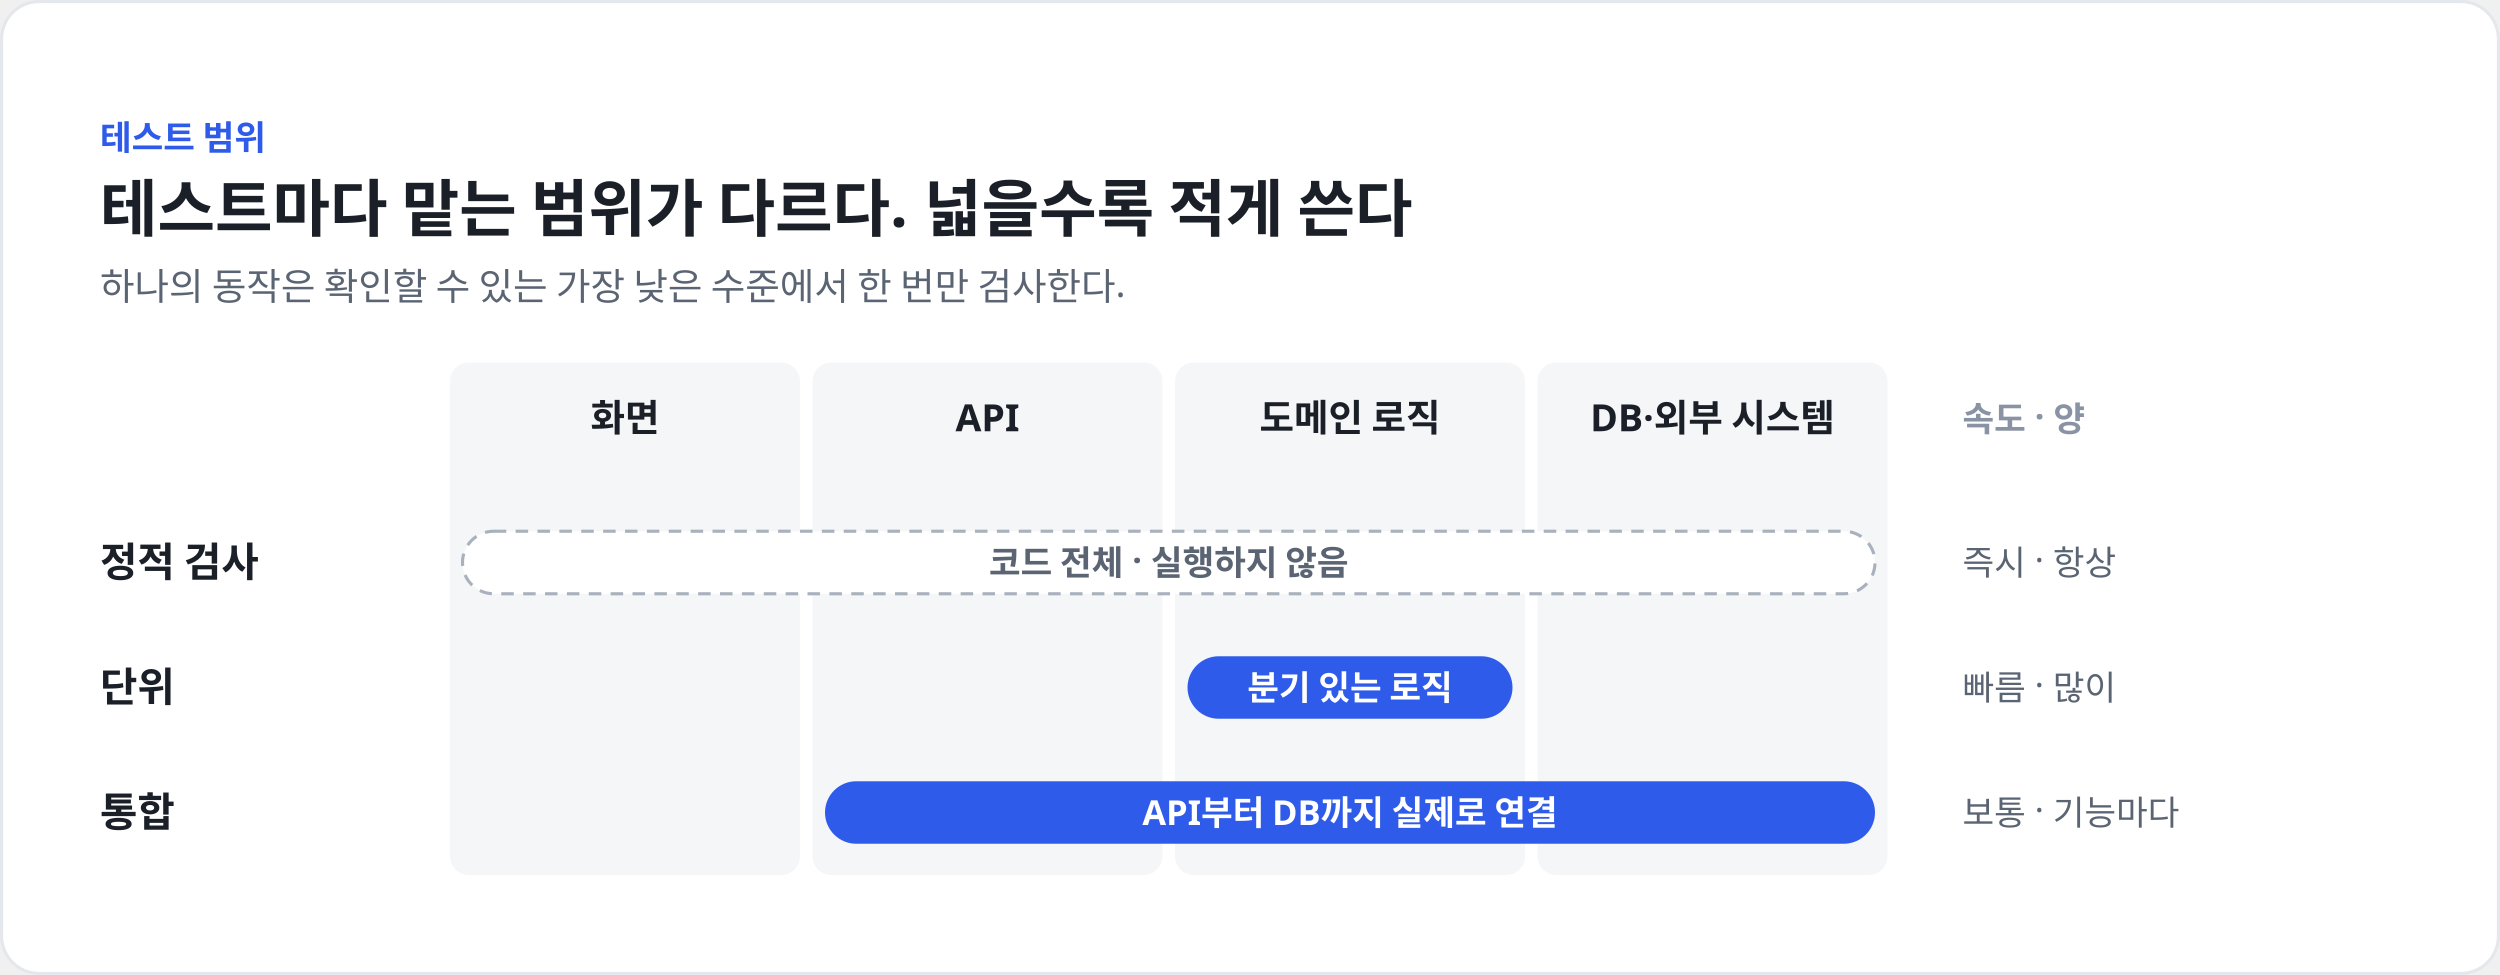
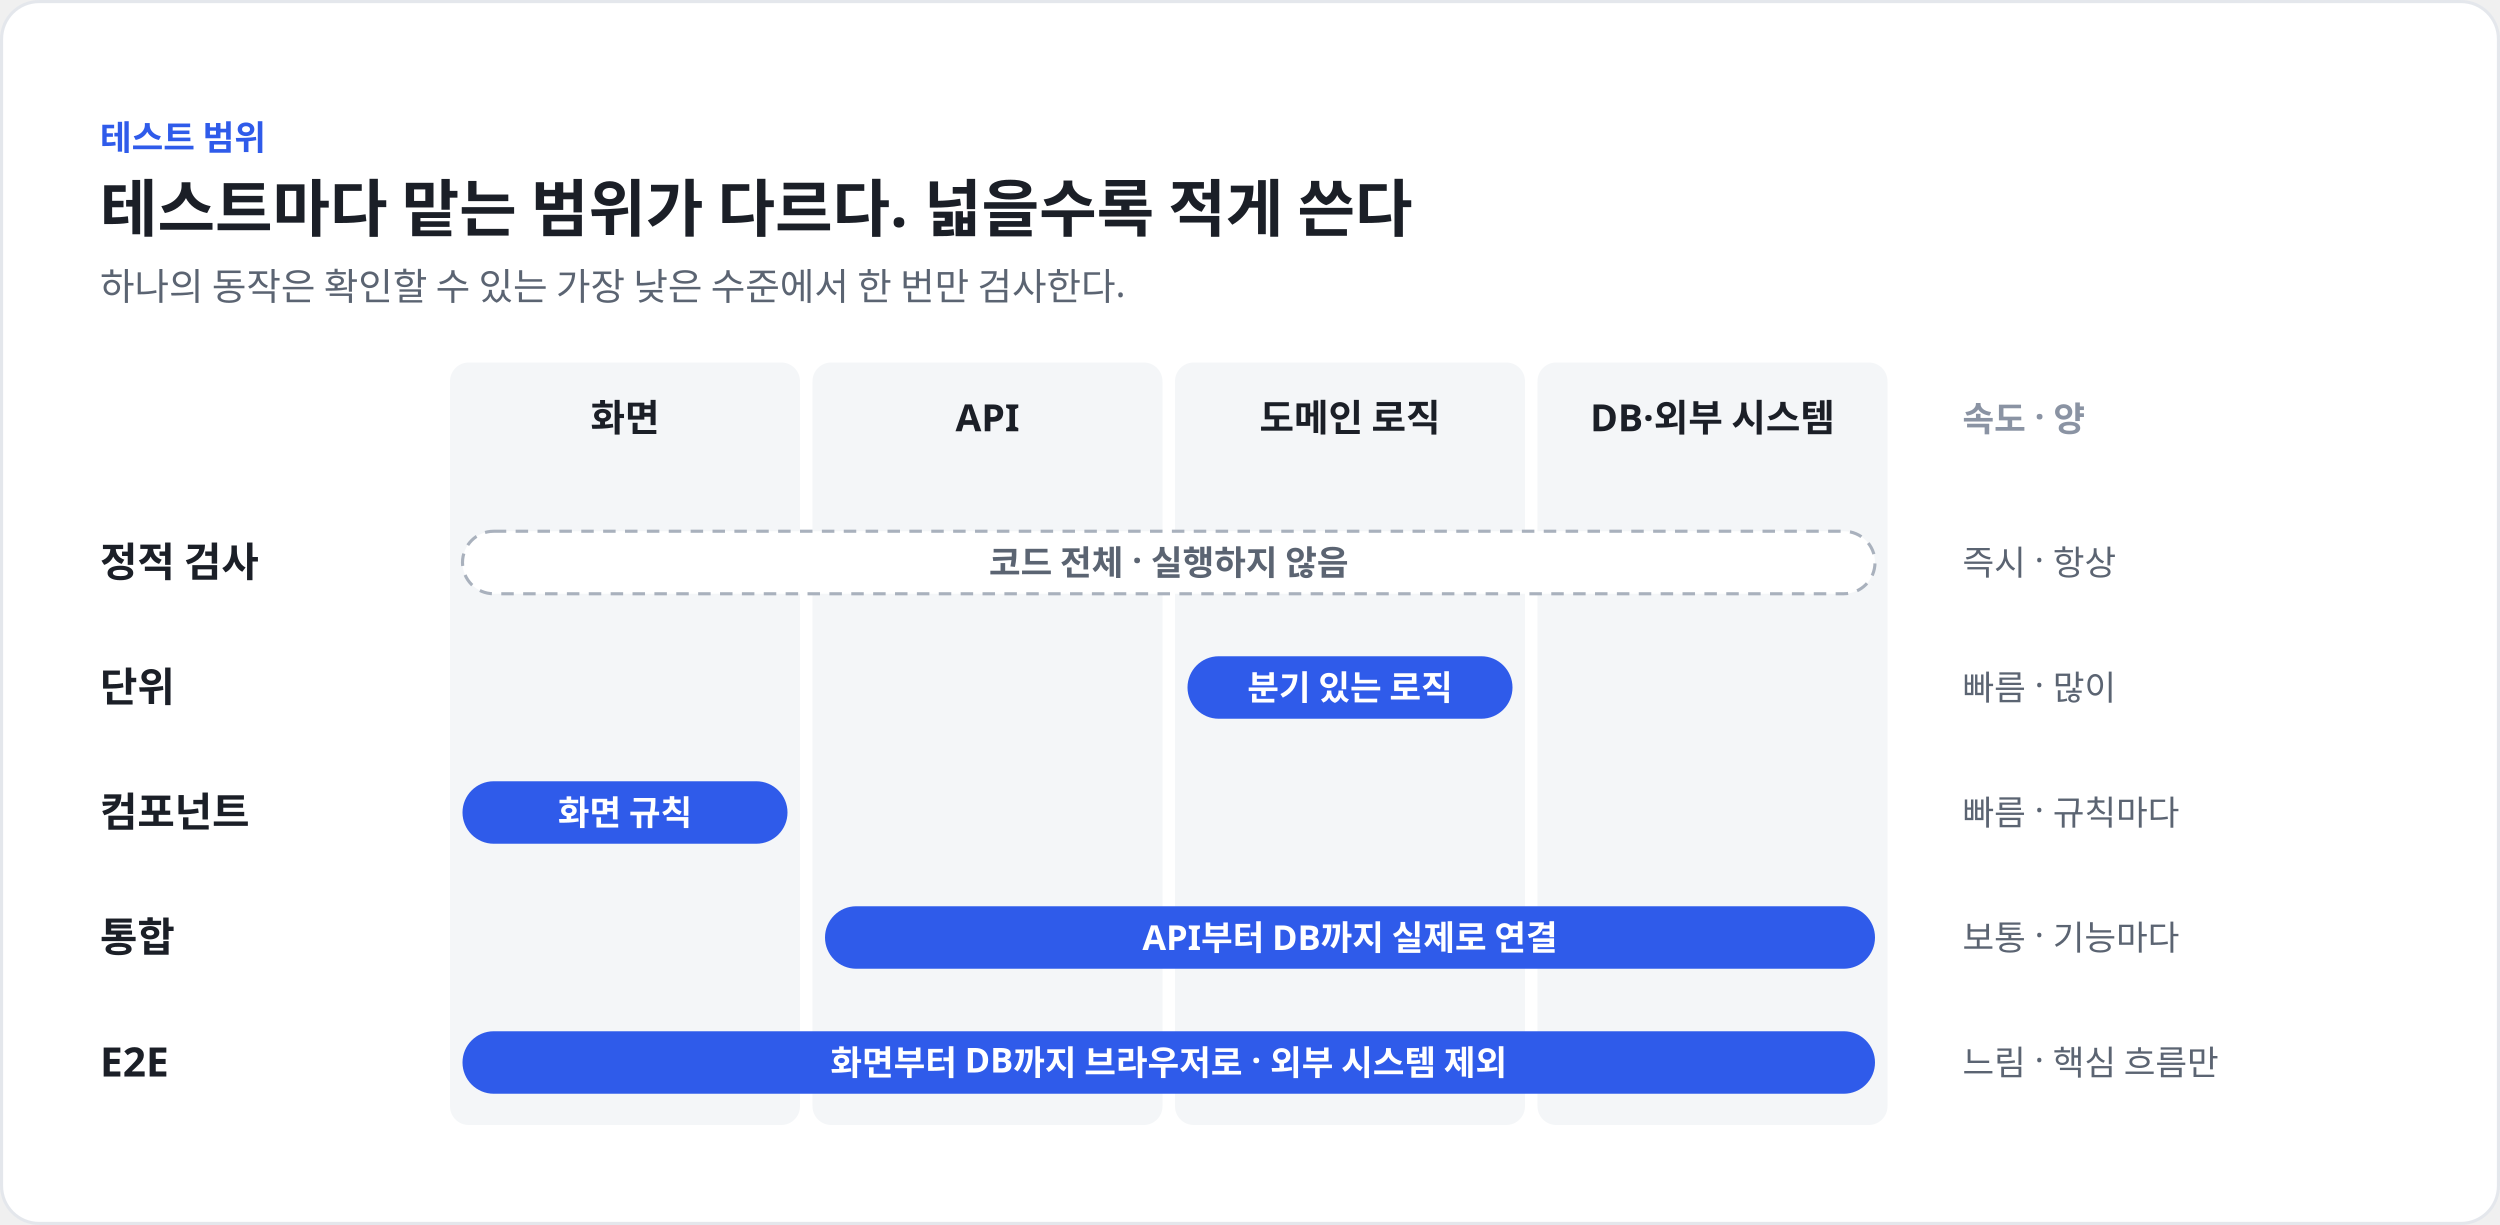
- <svg xmlns="http://www.w3.org/2000/svg" viewBox="0 0 1600 624" role="img" aria-labelledby="t d">
+ <svg xmlns="http://www.w3.org/2000/svg" viewBox="0 0 1600 784" role="img" aria-labelledby="t d">
  <style>
    text { font-family: Pretendard, "Apple SD Gothic Neo", "Malgun Gothic", "Noto Sans KR", sans-serif; fill: #1B1F27; }
    .kicker { font-size: 22px; font-weight: 700; fill: #2F5BEA; }
    .title { font-size: 40px; font-weight: 700; }
    .sub { font-size: 24px; fill: #5B6472; }
    .layer { font-size: 24px; font-weight: 600; text-anchor: middle; }
    .colhead { font-size: 22px; font-weight: 700; fill: #8A93A3; }
    .row { font-size: 26px; font-weight: 700; }
    .cost { font-size: 22px; fill: #5B6472; }
    .lane { fill: #F4F6F8; }
    .bar { fill: #2F5BEA; }
    .bar-t { font-size: 22px; font-weight: 600; fill: #FFFFFF; text-anchor: middle; }
    .bar-static { fill: #FFFFFF; stroke: #A9B1BD; stroke-width: 2; stroke-dasharray: 8 6; }
    .bar-static-t { font-size: 22px; font-weight: 600; fill: #5B6472; text-anchor: middle; }
  </style>
-   <rect x="1" y="1" width="1598" height="622" rx="24" fill="#FFFFFF" stroke="#E4E7EC" stroke-width="2" />
+   <rect x="1" y="1" width="1598" height="782" rx="24" fill="#FFFFFF" stroke="#E4E7EC" stroke-width="2" />
  <text class="kicker" x="64" y="96">테스트 범위</text>
  <text class="title" x="64" y="148">테스트마다 맡는 범위가 다르다. 넓을수록 적게 쓴다</text>
  <text class="sub" x="64" y="192">하나의 동작은 확인할 수 있는 가장 낮은 수준에서 한 번만 검사한다.</text>
  <g id="layers">
-     <rect class="lane" x="288" y="232" width="224" height="328" rx="12" />
-     <rect class="lane" x="520" y="232" width="224" height="328" rx="12" />
-     <rect class="lane" x="752" y="232" width="224" height="328" rx="12" />
-     <rect class="lane" x="984" y="232" width="224" height="328" rx="12" />
+     <rect class="lane" x="288" y="232" width="224" height="488" rx="12" />
+     <rect class="lane" x="520" y="232" width="224" height="488" rx="12" />
+     <rect class="lane" x="752" y="232" width="224" height="488" rx="12" />
+     <rect class="lane" x="984" y="232" width="224" height="488" rx="12" />
    <text class="layer" x="400" y="276">화면</text>
    <text class="layer" x="632" y="276">API</text>
    <text class="layer" x="864" y="276">도메인 로직</text>
    <text class="layer" x="1096" y="276">DB·외부 시스템</text>
    <text class="colhead" x="1256" y="276">속도 · 양</text>
  </g>
  <g id="row-static">
    <text class="row" x="64" y="369">정적 검사</text>
    <g class="node">
      <rect class="bar-static" x="296" y="340" width="904" height="40" rx="20" />
      <text class="bar-static-t" x="748" y="368">코드 전체 · 실행하지 않음</text>
    </g>
    <text class="cost" x="1256" y="368">즉시 · 항상</text>
  </g>
  <g id="row-unit">
    <text class="row" x="64" y="449">단위</text>
    <g class="node">
      <rect class="bar" x="760" y="420" width="208" height="40" rx="20" />
      <text class="bar-t" x="864" y="448">분기 있는 로직</text>
    </g>
    <text class="cost" x="1256" y="448">빠름 · 많이</text>
  </g>
+   <g id="row-component">
+     <text class="row" x="64" y="529">컴포넌트</text>
+     <g class="node">
+       <rect class="bar" x="296" y="500" width="208" height="40" rx="20" />
+       <text class="bar-t" x="400" y="528">화면 규칙</text>
+     </g>
+     <text class="cost" x="1256" y="528">빠름 · 규칙마다</text>
+   </g>
  <g id="row-integration">
-     <text class="row" x="64" y="529">통합</text>
+     <text class="row" x="64" y="609">통합</text>
    <g class="node">
-       <rect class="bar" x="528" y="500" width="672" height="40" rx="20" />
-       <text class="bar-t" x="864" y="528">API부터 DB까지 실제로 연결</text>
+       <rect class="bar" x="528" y="580" width="672" height="40" rx="20" />
+       <text class="bar-t" x="864" y="608">API부터 DB까지 실제로 연결</text>
    </g>
-     <text class="cost" x="1256" y="528">보통 · 기능마다</text>
+     <text class="cost" x="1256" y="608">보통 · 기능마다</text>
+   </g>
+   <g id="row-e2e">
+     <text class="row" x="64" y="689">E2E</text>
+     <g class="node">
+       <rect class="bar" x="296" y="660" width="904" height="40" rx="20" />
+       <text class="bar-t" x="748" y="688">화면부터 DB까지 브라우저로 · 외부 시스템 제외</text>
+     </g>
+     <text class="cost" x="1256" y="688">느림 · 핵심 흐름만</text>
  </g>
</svg>
